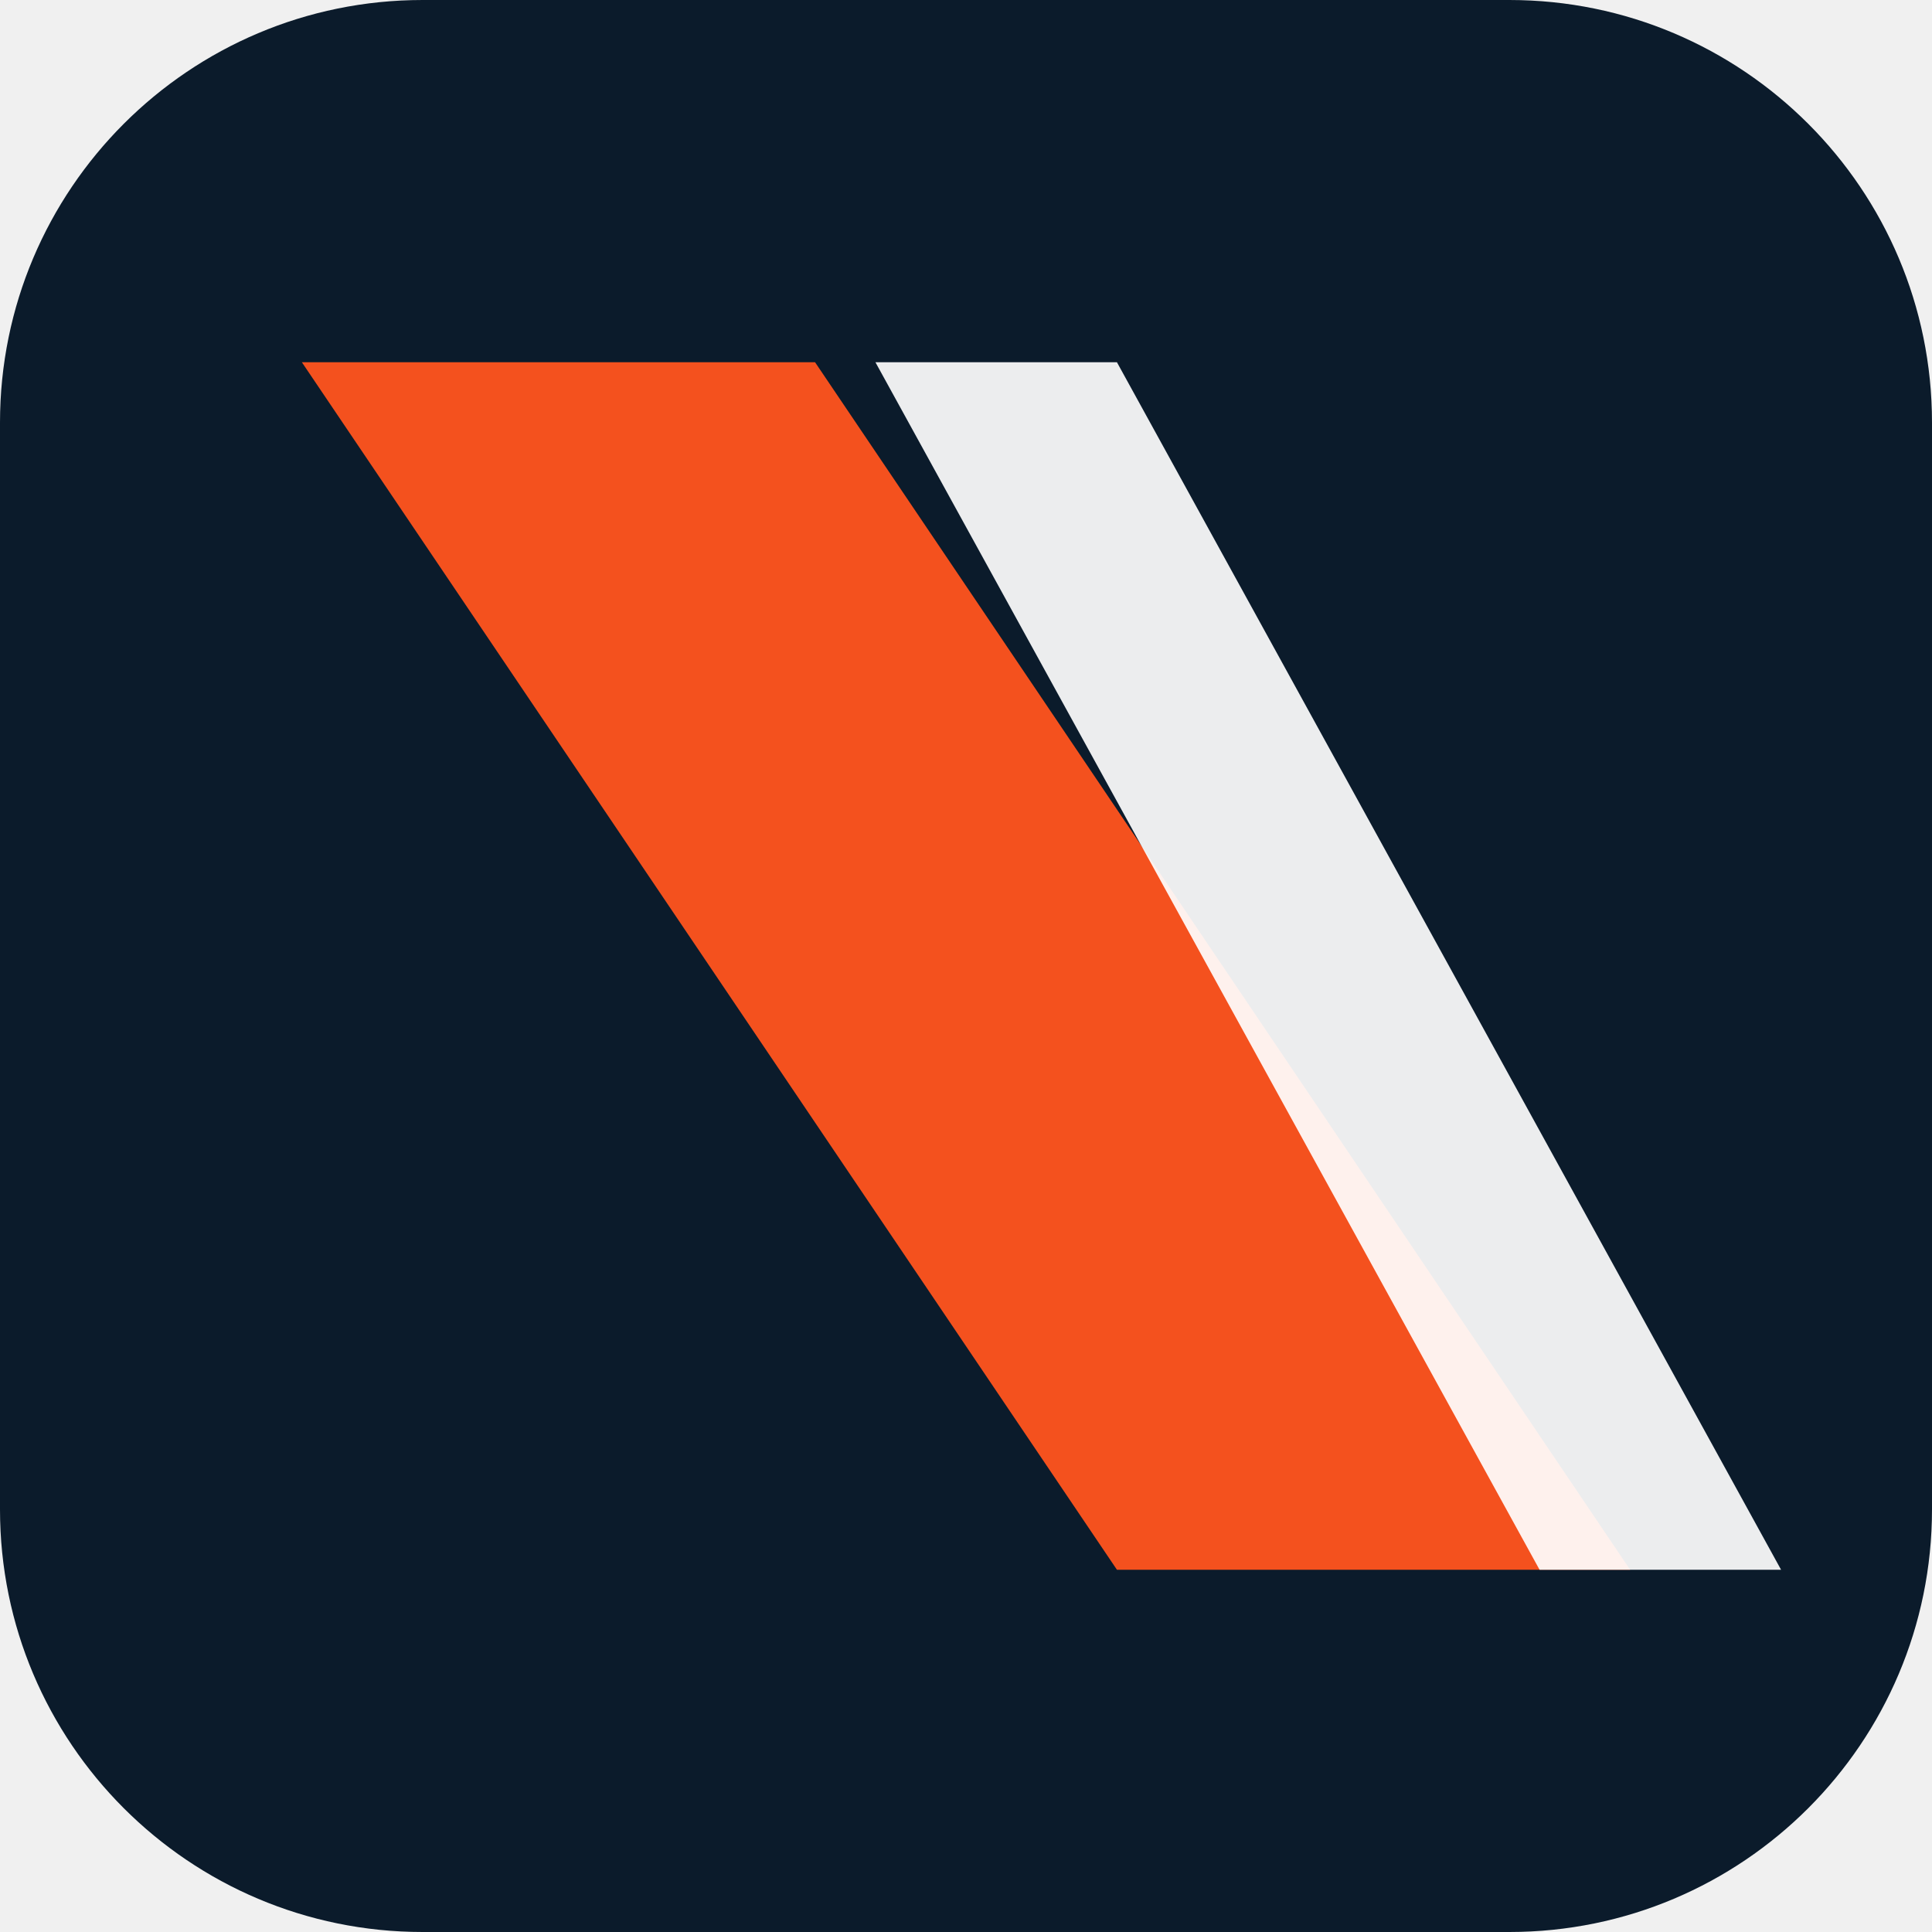
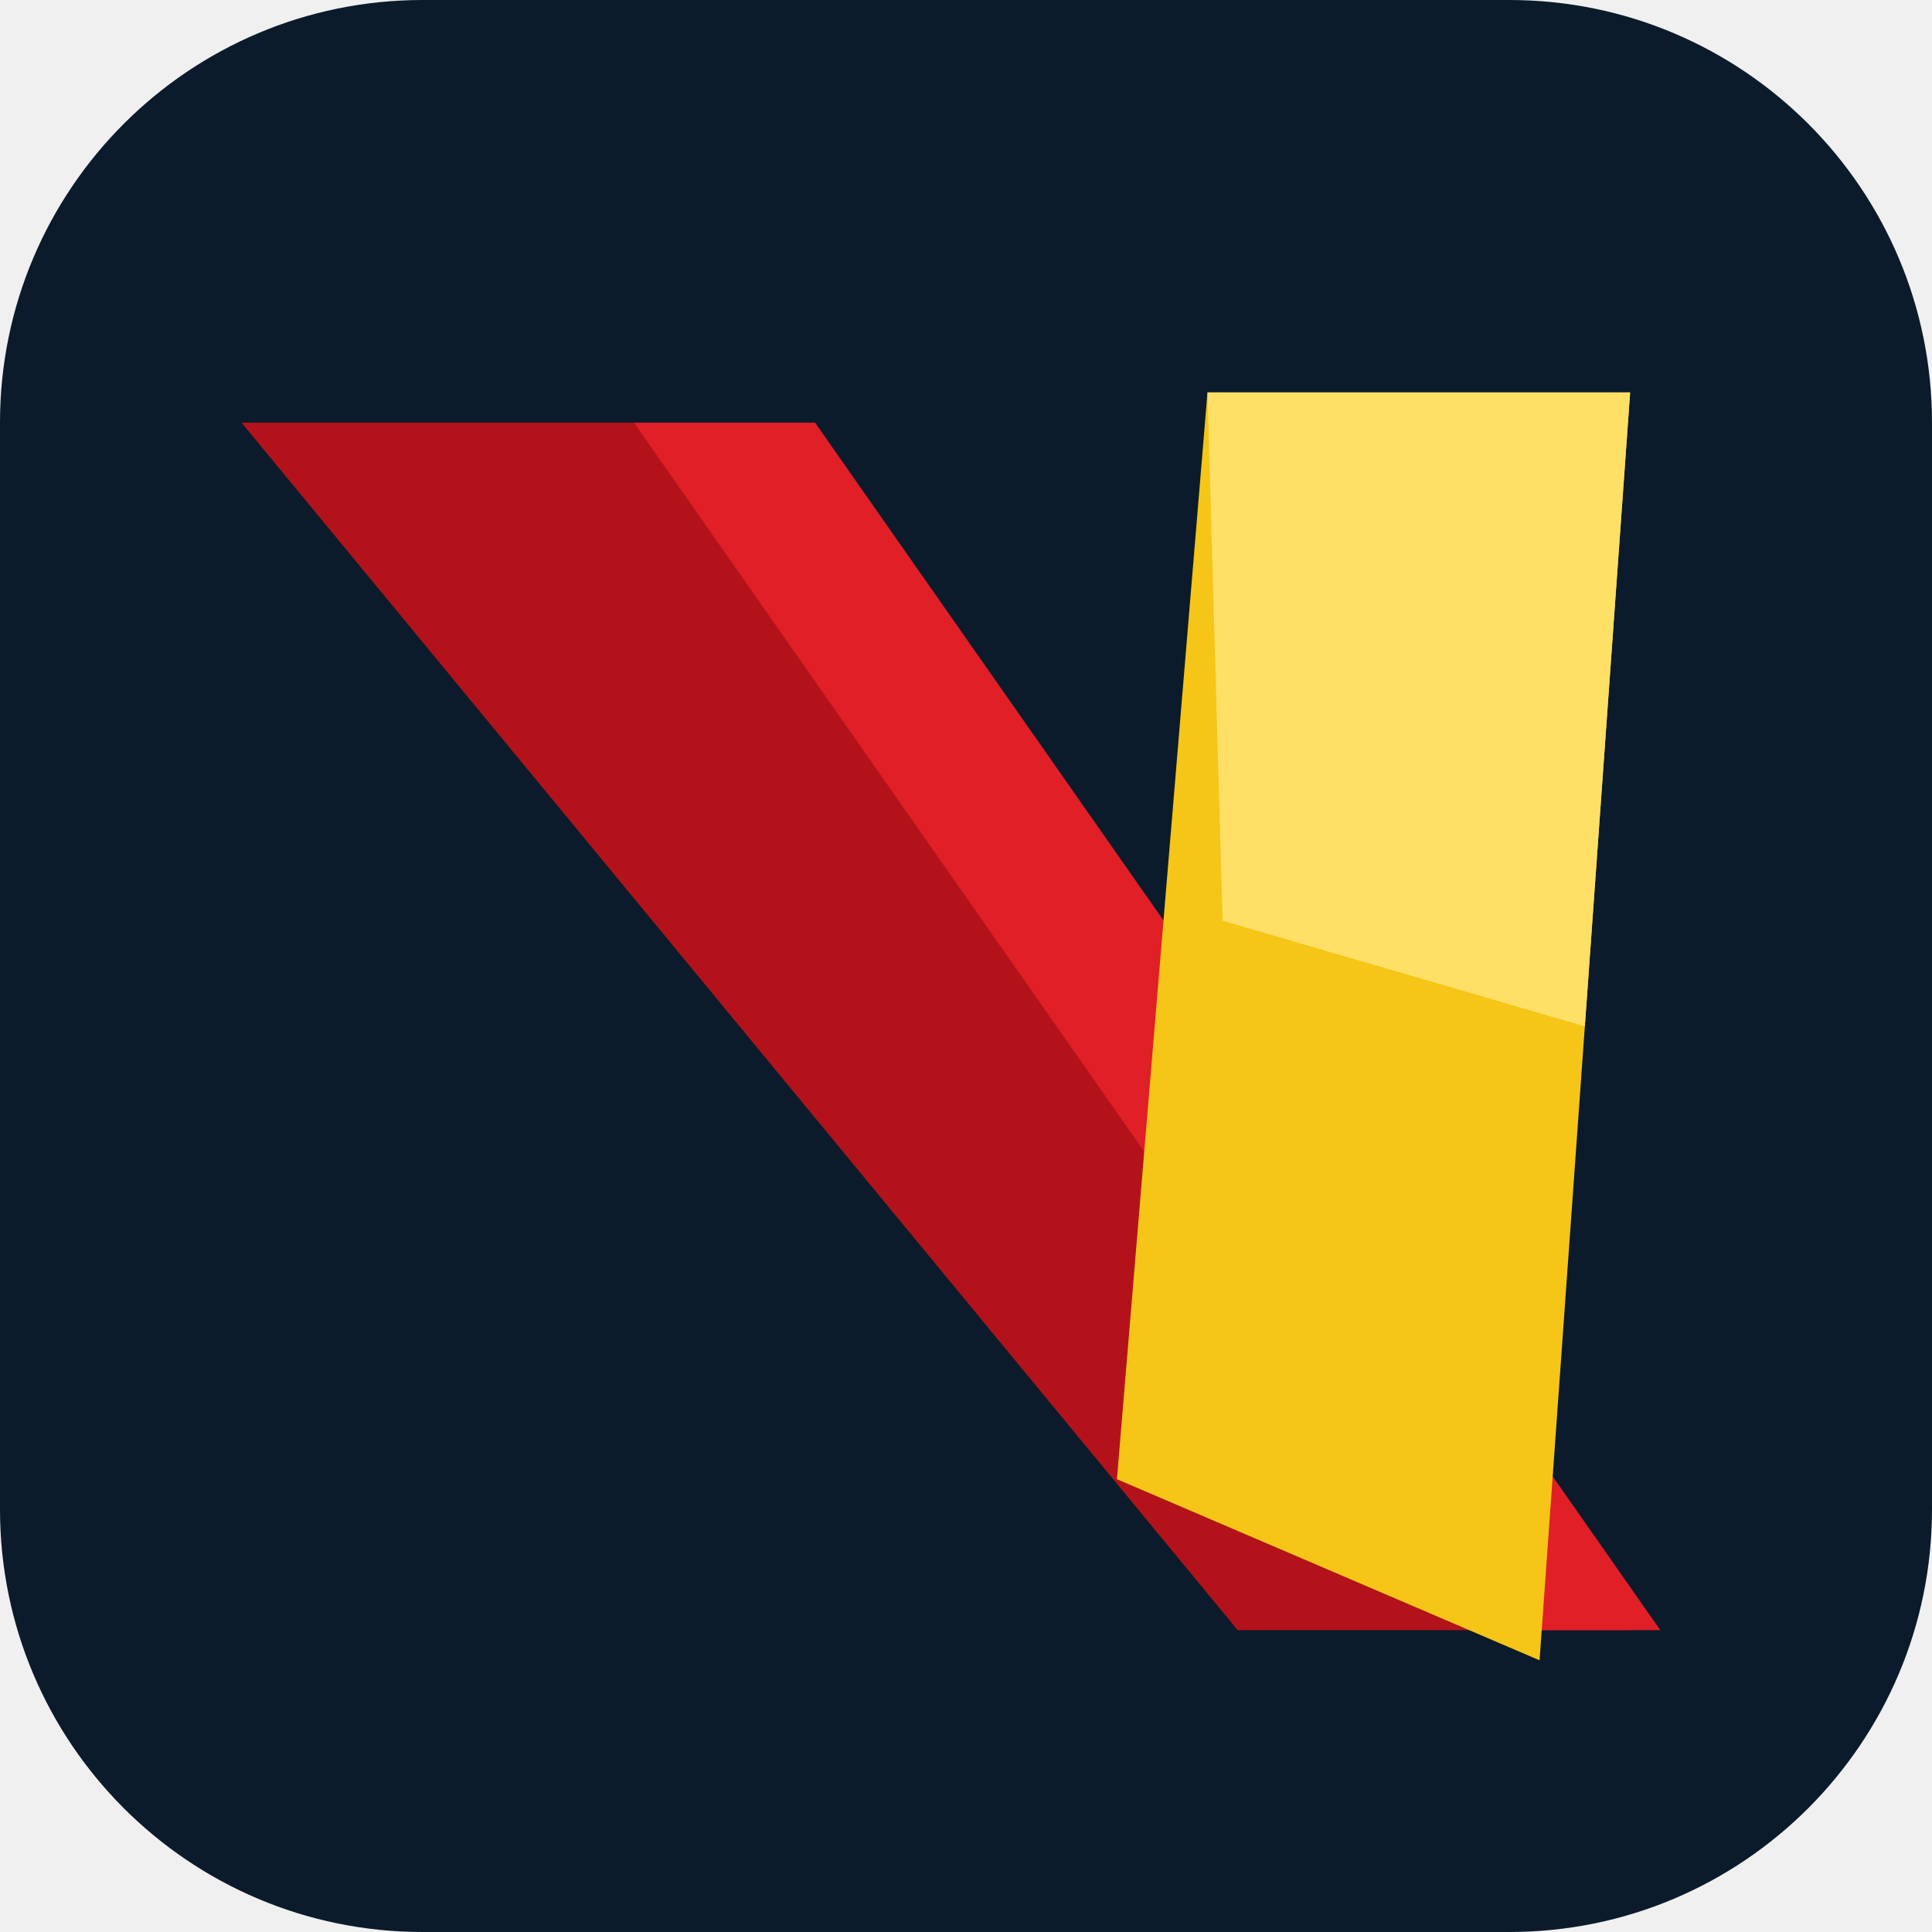
<svg xmlns="http://www.w3.org/2000/svg" viewBox="0 0 64 64">
  <rect width="64" height="64" rx="14" fill="#0b1b2b" />
-   <path d="M10 12h17L54 52H37L10 12Z" fill="#f4511e" />
-   <path d="M29 12h8L59 52h-8L29 12Z" fill="#ffffff" opacity="0.92" />
+   <path d="M8 14h13L54 54H41L8 14Z" fill="#b3121b" />
+   <path d="M21 14h6l28 40h-6L21 14Z" fill="#e01f27" />
+   <path d="M40 13h14l-3 42-14-6 3-36Z" fill="#f5c518" />
+   <path d="M40 13h14l-1.5 21-12-3.5L40 13Z" fill="#ffe066" />
</svg>
